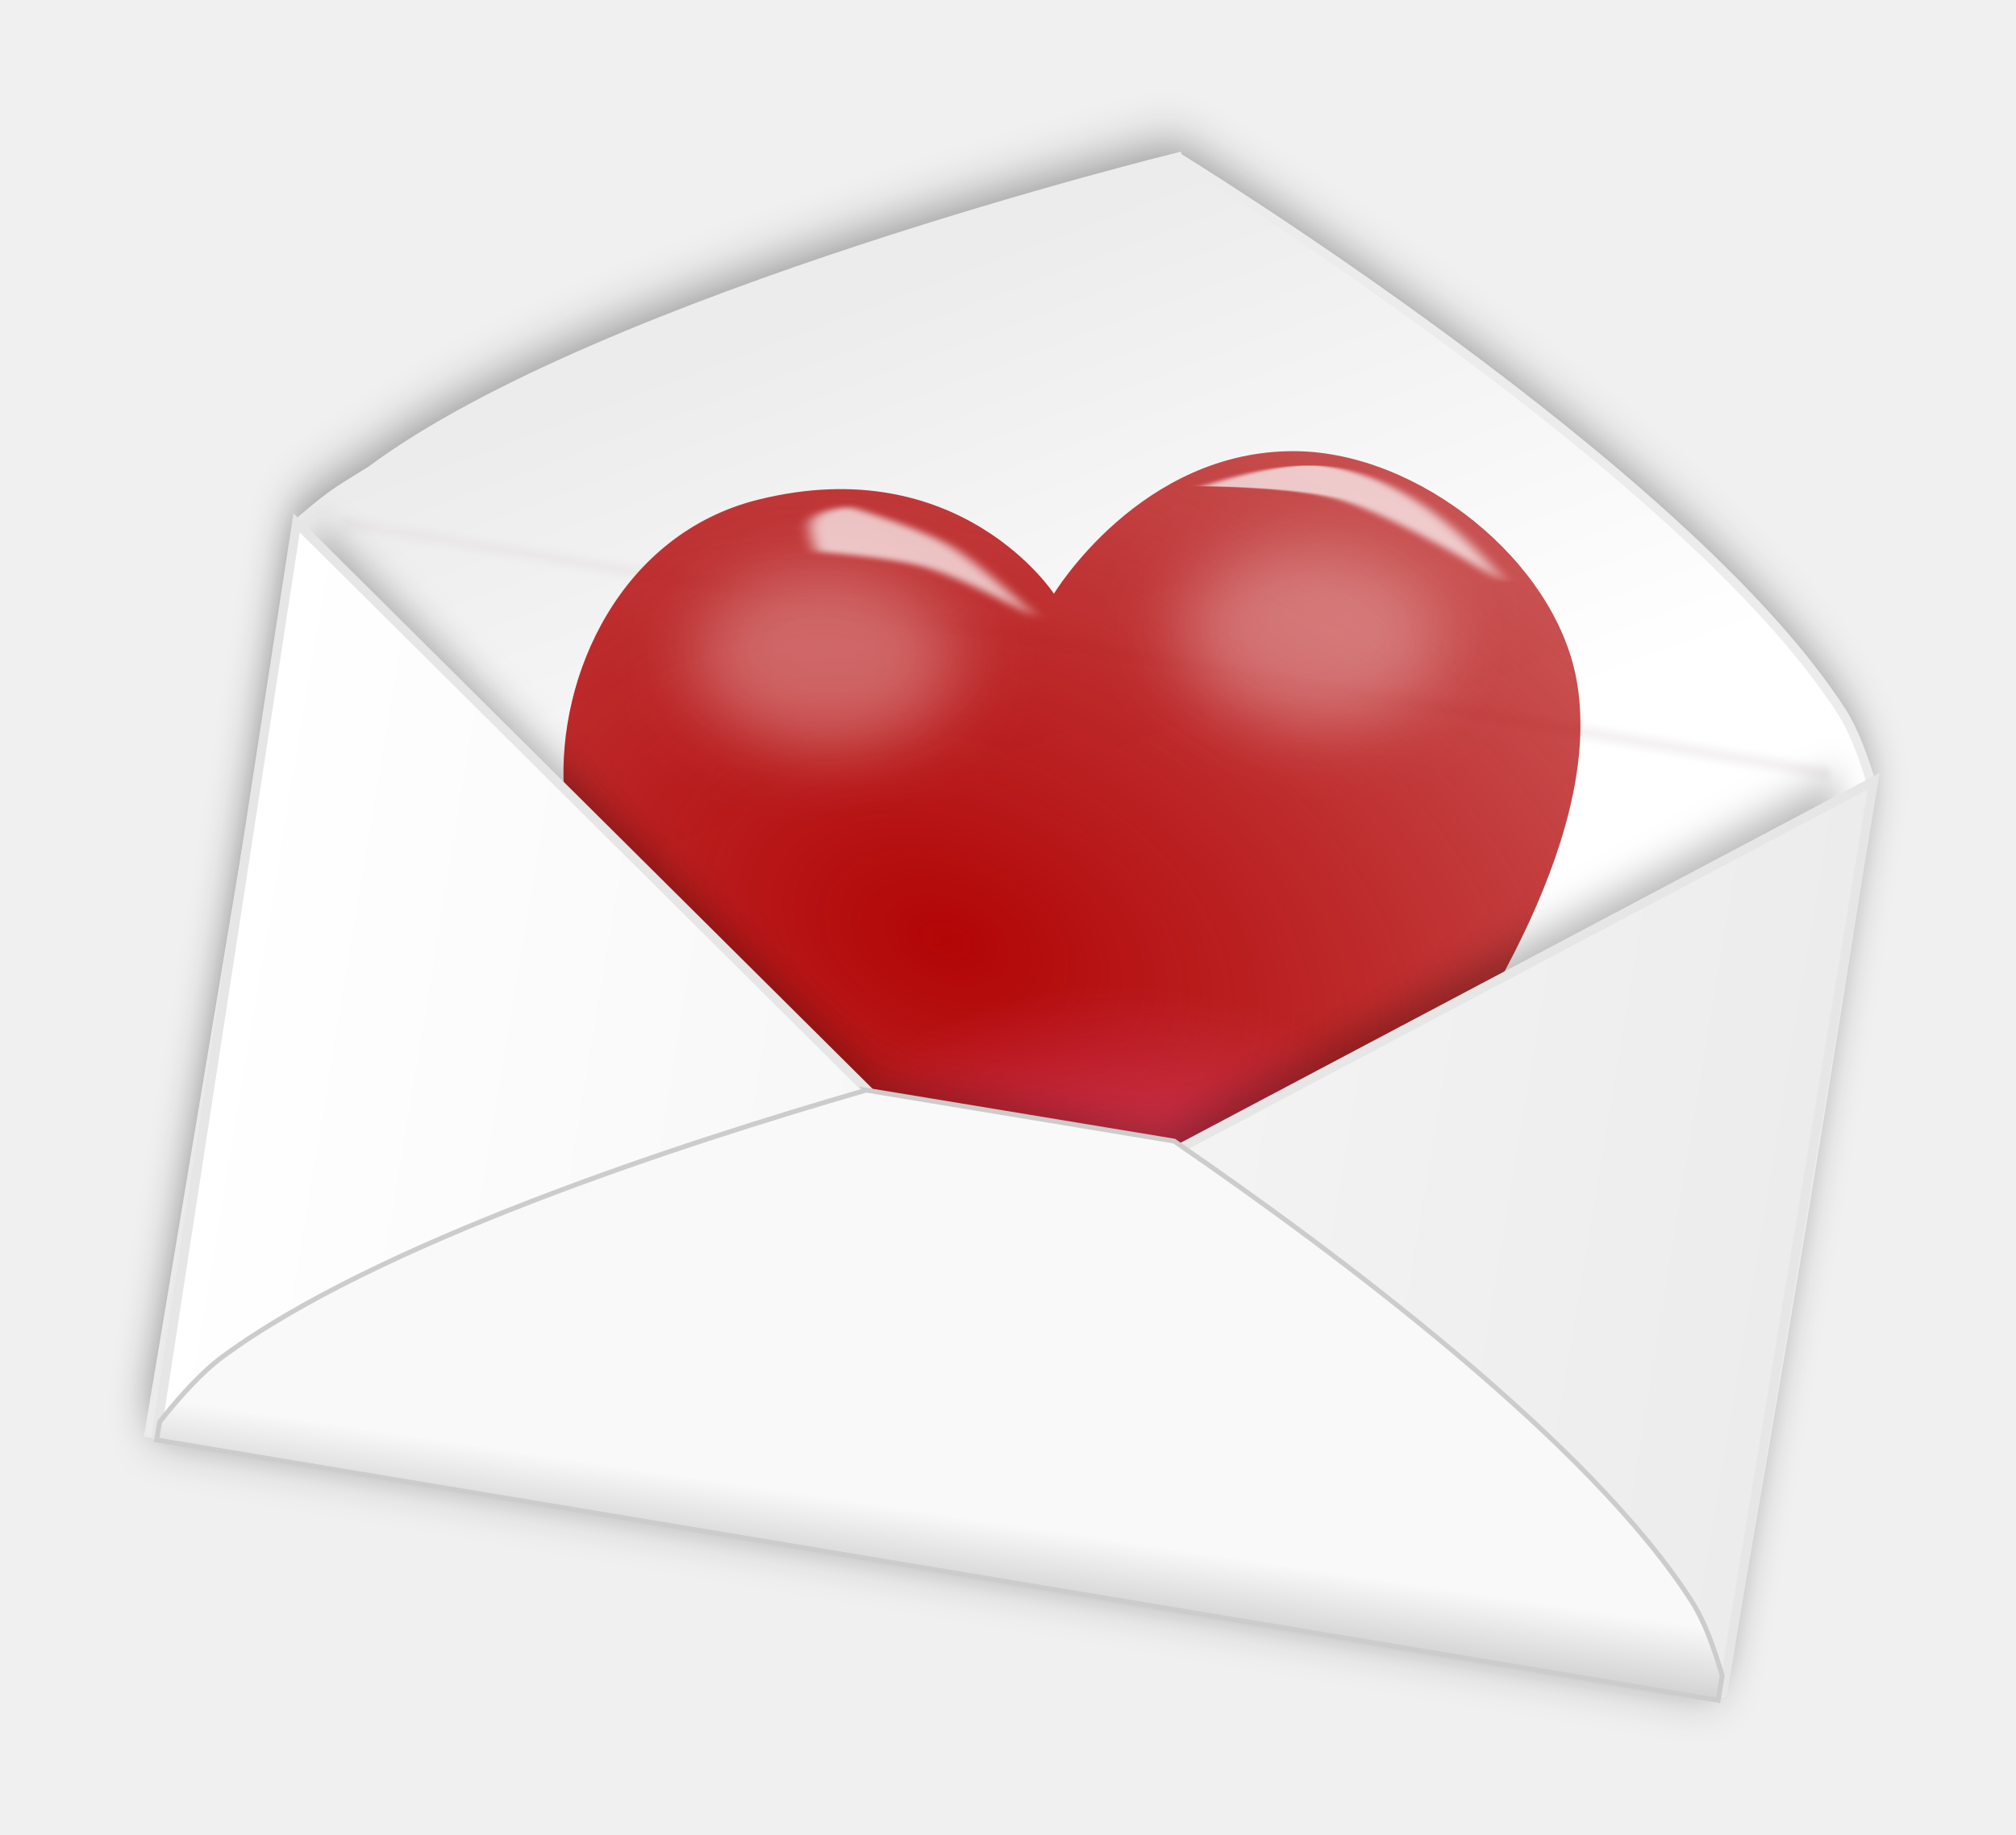
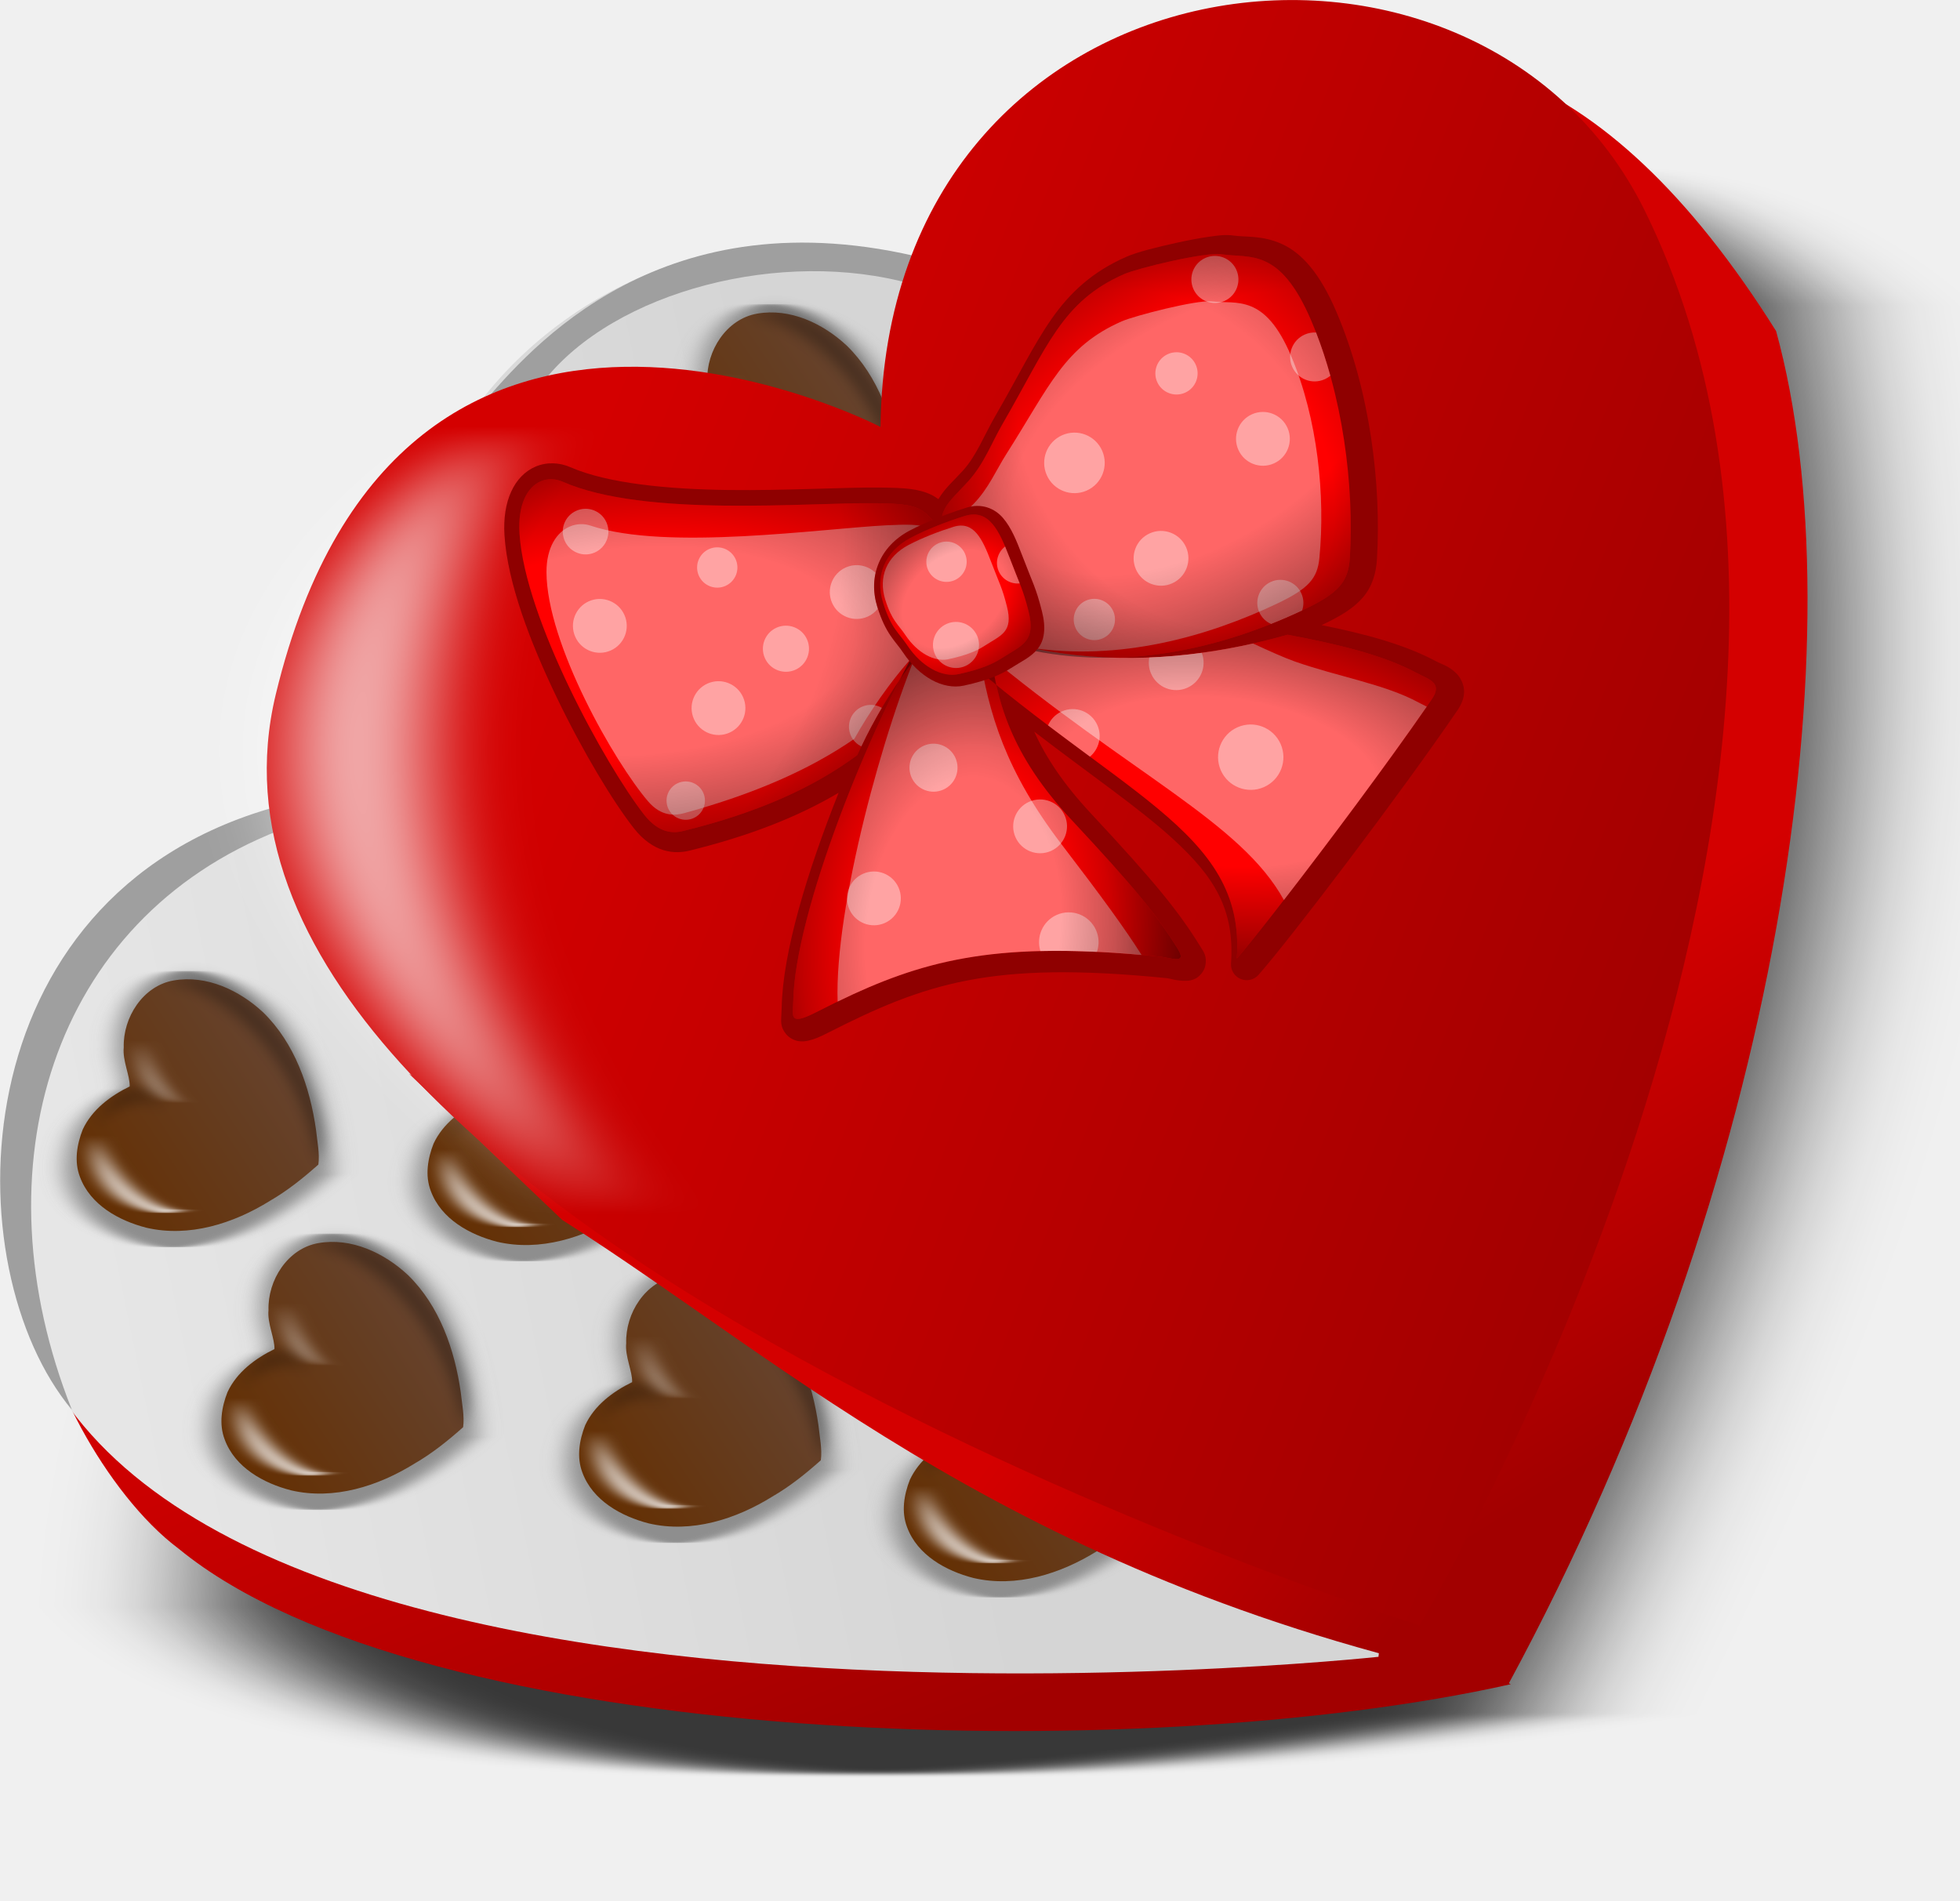
- <svg xmlns="http://www.w3.org/2000/svg" viewBox="0 0 220.986 201.164">
+ <svg xmlns="http://www.w3.org/2000/svg" xmlns:xlink="http://www.w3.org/1999/xlink" viewBox="0 0 395.347 383.365">
  <defs>
-     <filter id="h">
-       <feGaussianBlur stdDeviation="2.494" />
+     <filter id="t">
+       <feGaussianBlur stdDeviation=".992" />
    </filter>
-     <filter id="a">
-       <feGaussianBlur stdDeviation=".772" />
+     <filter id="d">
+       <feGaussianBlur stdDeviation="1.279" />
    </filter>
-     <filter id="i">
-       <feGaussianBlur stdDeviation="2.01" />
+     <filter id="a" x="-.498" y="-.192" width="1.997" height="1.385">
+       <feGaussianBlur stdDeviation=".256" />
    </filter>
-     <filter id="j" x="-.006" y="-.641" width="1.012" height="2.282">
-       <feGaussianBlur stdDeviation=".417" />
+     <filter id="s" x="-.146" y="-.115" width="1.292" height="1.231">
+       <feGaussianBlur stdDeviation=".58" />
    </filter>
-     <filter id="b" x="-.327" y="-.446" width="1.655" height="1.893">
-       <feGaussianBlur stdDeviation="6.24" />
-     </filter>
-     <linearGradient id="g" x1="1206" x2="1366.1" y1="-796.46" y2="-519.79" gradientTransform="matrix(.53244 .00063902 -.00063902 .53244 -1240.4 789.78)" gradientUnits="userSpaceOnUse">
-       <stop stop-color="#ececec" offset="0" />
-       <stop stop-color="#fff" offset=".407" />
-       <stop stop-color="#fff" offset=".86" />
-       <stop stop-color="#e6e6e6" offset="1" />
+     <linearGradient id="e">
+       <stop stop-color="#a20000" offset="0" />
+       <stop stop-color="#d40000" offset="1" />
    </linearGradient>
-     <linearGradient id="f" x1="-685.33" x2="-509.15" gradientUnits="userSpaceOnUse">
-       <stop stop-color="#fff" offset="0" />
-       <stop stop-color="#ececec" offset="1" />
+     <linearGradient id="q" x1="54.281" x2="162.22" y1="807.27" y2="882" gradientUnits="userSpaceOnUse">
+       <stop stop-color="#e6e6e6" offset="0" />
+       <stop stop-color="#d5d5d5" offset="1" />
    </linearGradient>
-     <linearGradient id="e" x1="1158.5" x2="1158.8" y1="-519.96" y2="-503.07" gradientTransform="matrix(.53244 .00063902 -.00063902 .53244 -1239.5 790.94)" gradientUnits="userSpaceOnUse">
-       <stop stop-color="#f9f9f9" offset="0" />
-       <stop stop-color="#ccc" offset="1" />
+     <linearGradient id="c" x1="178.61" x2="202.77" y1="1146.9" y2="1163.1" gradientUnits="userSpaceOnUse">
+       <stop stop-color="#642e00" offset="0" />
+       <stop stop-color="#664532" offset="1" />
    </linearGradient>
-     <radialGradient id="d" cx="827.56" cy="73.756" r="72.554" gradientTransform="matrix(2.7072 -.1617 .10664 1.7855 -1440.7 87.196)" gradientUnits="userSpaceOnUse">
-       <stop stop-color="#b20506" offset="0" />
-       <stop stop-color="#b20506" stop-opacity=".556" offset="1" />
-     </radialGradient>
-     <radialGradient id="c" cx="631.34" cy="137.41" r="72.554" gradientTransform="matrix(.85363 -.00532 .00496 .79447 221.36 32.232)" gradientUnits="userSpaceOnUse">
-       <stop stop-color="#e04a87" offset="0" />
-       <stop stop-color="#e04a87" stop-opacity="0" offset="1" />
-     </radialGradient>
+     <linearGradient id="b">
+       <stop stop-opacity="0" offset="0" />
+       <stop stop-opacity="0" offset=".385" />
+       <stop stop-opacity=".604" offset="1" />
+     </linearGradient>
+     <linearGradient id="r" x1="70.887" x2="112.4" y1="956.72" y2="865.39" gradientUnits="userSpaceOnUse" xlink:href="#e" />
+     <linearGradient id="p" x1="211.78" x2="228.39" y1="1014.6" y2="948.17" gradientUnits="userSpaceOnUse" xlink:href="#e" />
+     <linearGradient id="o" x1="128.76" x2="120.45" y1="1006.3" y2="939.87" gradientUnits="userSpaceOnUse" xlink:href="#e" />
+     <linearGradient id="n" x1="24.768" x2="19.146" y1="1031" y2="1023.4" gradientTransform="matrix(20.125 5.002 -5.002 20.125 4912.1 -19901)" gradientUnits="userSpaceOnUse" xlink:href="#e" />
+     <radialGradient id="m" cx="22.471" cy="432.97" r="146.25" gradientTransform="matrix(1.8658 .6664 -.31458 .88075 150.02 -281.68)" gradientUnits="userSpaceOnUse" xlink:href="#b" />
+     <radialGradient id="l" cx="39.618" cy="423.83" r="146.25" gradientTransform="matrix(1.793 -1.6577 .98992 1.0707 -421.07 -273.49)" gradientUnits="userSpaceOnUse" xlink:href="#b" />
+     <radialGradient id="k" cx="408.13" cy="437.53" r="156.27" gradientTransform="matrix(1.7303 -.21354 .1157 .93752 -393.22 -194.25)" gradientUnits="userSpaceOnUse" xlink:href="#b" />
+     <radialGradient id="j" cx="410.33" cy="452.36" r="156.27" gradientTransform="matrix(.41242 1.5392 -1.1234 .30102 686.8 -631.1)" gradientUnits="userSpaceOnUse" xlink:href="#b" />
+     <radialGradient id="i" cx="364.84" cy="655.49" r="159.2" gradientTransform="matrix(1.175 .6784 -.34902 .60452 100.64 -347.67)" gradientUnits="userSpaceOnUse" xlink:href="#b" />
+     <radialGradient id="h" cx="163.27" cy="647.08" r="136.94" gradientTransform="matrix(.81178 .46868 -.74753 1.2948 501.7 -600.93)" gradientUnits="userSpaceOnUse" xlink:href="#b" />
+     <radialGradient id="g" cx="162.9" cy="651" r="136.94" gradientTransform="matrix(1.3009 .75108 -1.0184 1.7638 594.67 -946.37)" gradientUnits="userSpaceOnUse" xlink:href="#b" />
+     <radialGradient id="f" cx="227.08" cy="468.42" r="48.898" gradientTransform="matrix(.29727 1.1094 -1.4956 .40074 848.4 -283.37)" gradientUnits="userSpaceOnUse" xlink:href="#b" />
  </defs>
-   <g transform="matrix(.98658 .16326 -.16326 .98658 776.52 -244.02)">
-     <path d="m-596.64 362.27s-59.676 25.556-81.625 48.312c-2.814 2.512-3.526 2.867-6.656 6.625v0.75l-0.5-0.344 0.438 39.469-0.062 61.594h0.781v0.125h0.156v0.5l173.53 0.219v-0.906h0.219c5.1e-4 -0.042-5.1e-4 -0.083 0-0.125h0.125v-14.281c0.222-25.193 0.226-50.4 0-75.594v-11.281l-0.25 0.188c-1.351-2.794-2.836-5.382-4.406-7.125-21.163-23.488-81.75-48.125-81.75-48.125z" filter="url(#h)" opacity=".4" />
-     <path d="m-596.08 363.44s-59.676 25.556-81.625 48.312c-2.814 2.512-3.526 2.867-6.656 6.625l-0.125 101.47 174.69-0.07c0.413-33.594 0.417-67.208 0.031-100.8-1.387-2.906-2.937-5.602-4.562-7.406-21.163-23.488-81.75-48.125-81.75-48.125z" fill="url(#g)" stroke="#ececec" />
-     <path d="m-679.92 417.41v1l165.34 0.562v-1l-165.34-0.562z" fill="#e3dbdb" filter="url(#j)" opacity=".5" />
-     <g transform="matrix(-.73482 -.11328 -.11328 .73482 -4.0586 481.26)">
-       <path d="m758.21 146.92s-47.69-89.221-26.966-127.34c8.494-15.623 32.481-24.583 49.812-19.101 21.792 6.893 27.34 31.086 27.34 31.086s19.798-15.827 45.692 0.375c17.645 11.04 20.279 33.818 13.858 49.812-15.85 39.48-109.74 65.168-109.74 65.168z" fill="url(#d)" />
-       <path d="m768.2 0.887c-18.189 0.736-37.186 12.832-39.312 32.094-3.501 26.425 5.767 52.666 14.807 77.054 4.623 11.733 9.802 23.292 15.537 34.508 32.19-10.062 64.93-22.006 91.375-43.625 12.263-9.726 20.728-25.364 18.188-41.438-1.264-14.876-12.69-27.139-26.938-31.062-11.699-3.811-25.307-1.429-34.75 6.625-3.363-18.374-18.907-35.729-38.906-34.156z" fill="url(#c)" />
-       <path transform="matrix(.80338 .22325 -.22325 .80338 256.9 -127.89)" d="m665.78 12.447c0 8.922-10.434 16.155-23.305 16.155s-23.305-7.233-23.305-16.155 10.434-16.155 23.305-16.155 23.305 7.233 23.305 16.155z" fill="#fff" filter="url(#b)" opacity=".3" />
-       <path transform="matrix(.80338 .22325 -.22325 .80338 324.11 -102.18)" d="m665.78 12.447c0 8.922-10.434 16.155-23.305 16.155s-23.305-7.233-23.305-16.155 10.434-16.155 23.305-16.155 23.305 7.233 23.305 16.155z" fill="#fff" filter="url(#b)" opacity=".3" />
+   <path transform="matrix(7.3668 -7.7193 7.7193 7.3668 -155.06 203.32)" d="m4.643 21.246c-0.42 3.121 3.362 10.143 15.58 19.279 14.395-4.485 18.859-9.075 22.898-14.557-0.551-14.951-28.013-13.77-38.479-4.721z" fill-opacity=".769" filter="url(#t)" />
+   <g transform="matrix(.88726 -.92972 .92972 .88726 -783.07 -424.95)">
+     <path d="m37.676 815.58c-6.912 5.701-14.479 27.31-12.717 41.685 3.707 49.463 79.139 132.67 128.96 165.89l-8.303-24.908z" fill="url(#r)" />
+     <path d="m137.31 807.27s-52.228-62.509-99.561 2.067c-48.542 66.227 104.94 195.82 104.94 195.82s119.33-88.331 113.42-183.59c-3.541-57.049-89.875-81.313-118.8-14.298z" fill="url(#q)" />
+     <path transform="translate(0 1004.4)" d="m197-232.25c18.076-1.803 41.182 12.724 51 31.25l4.5-1c-21.183-37.439-53.317-35.287-64.75-34.75z" fill="#9f9f9f" />
+     <path transform="translate(0 1004.4)" d="m29.168-174.39c17.012-37.049 53.422-55.419 88.212-39.244 1.787-0.801 2.819-1.418 2.049-3.094-44.533-26.271-87.046 13.617-90.26 42.339z" fill="#9f9f9f" />
+   </g>
+   <g transform="matrix(.88726 -.92972 .92972 .88726 -664.38 -420.34)">
+     <path d="m-15.055 775.94c-2.558 1.041-5.032 2.722-6.246 5.294-2.26 4.613-0.832 10.05 1.554 14.319 3.842 6.531 10.908 10.384 18.063 12.223 3.345 0.983 6.823 1.445 10.292 1.724 1.534-1.101 2.779-2.929 4.063-4.437 4.611-5.854 8.248-12.926 8.349-20.521-0.052-5.596-2.029-11.598-6.695-15.02-4.322-3.177-10.661-1.897-14.28 1.775-1.781 1.371-2.778 4.155-4.147 5.372-3.474-1.279-7.368-1.942-10.952-0.729z" fill="#8e8e8e" filter="url(#d)" />
+     <g transform="matrix(1.3956 -.53795 .53795 1.3956 -887.02 -726.69)">
+       <path d="m183.7 1147.9c-1.681 0.031-3.454 0.444-4.707 1.639-2.294 2.125-2.673 5.527-2.252 8.473 0.753 4.551 3.922 8.287 7.584 10.898 1.685 1.29 3.559 2.314 5.469 3.233 1.112-0.29 2.22-1.055 3.279-1.63 3.901-2.316 7.515-5.536 9.235-9.828 1.195-3.19 1.387-7.032-0.515-9.997-1.759-2.751-5.64-3.412-8.5-2.118-1.312 0.389-2.488 1.752-3.532 2.143-1.693-1.487-3.76-2.716-6.062-2.812z" fill="url(#c)" />
+       <path transform="matrix(2.5608 .96519 -.96519 2.5608 1138.4 -1465.1)" d="m10.477,1016.995c-.519.78-.866,3.344.227,4.415-.845-.263-2.503-2.966-.227-4.415z" fill="#fff" fill-opacity=".763" filter="url(#a)" />
+       <path transform="matrix(-2.5608 .96519 .96519 2.5608 -757.67 -1465.3)" d="m9.17 1017.8c-0.219 0.941 1.554 4.98 6.589 6.09-1.074 1.258-8.352-2.785-6.589-6.09z" fill-opacity=".763" filter="url(#a)" opacity=".39" />
+       <path transform="matrix(2.5608 .96519 -.96519 2.5608 1148.2 -1464.6)" d="m10.87,1016.846c-.534.928-.731,1.903-.728,2.704-.584-1.105-.106-1.994.728-2.704z" fill="#fff" fill-opacity=".763" filter="url(#a)" opacity=".78" />
+       <path transform="matrix(-2.5608 .96519 .96519 2.5608 -768.67 -1465.6)" d="m10.87,1016.846c-.795.784-1.157,1.669-.728,2.704-.98-1.242-.335-2.074.728-2.704z" fill-opacity=".763" filter="url(#a)" opacity=".52" />
    </g>
-     <path transform="matrix(.62298 -.40582 .40582 .62298 -1025.3 665.84)" d="m659.42 28.289s-4.226-10.452-7.49-14.981c-3.097-4.297-11.236-11.236-11.236-11.236s-4.377-1.556-5.992-0.375c-1.246 0.912-1.124 4.494-1.124 4.494s9.698 5.11 13.858 8.614c4.598 3.875 11.985 13.483 11.985 13.483z" fill="#fff" filter="url(#a)" opacity=".7" />
-     <path transform="matrix(.46548 -.57976 .57976 .46548 -894.93 820.59)" d="m701.54-32.839s10.323 4.269 15.095 9.534c10.489 11.572 8.475 30.705 8.475 30.705s-5.151-17.725-9.98-25.454c-3.547-5.677-13.589-14.785-13.589-14.785z" fill="#fff" filter="url(#a)" opacity=".7" />
-     <path d="m-682.52 418.76 70.724 50.552 31.868 0.281 66.81-51.114v98.296l-168.28 0.281z" filter="url(#i)" opacity=".3" />
-     <path d="m-684.83 418.77 73.137 52.035 32.955 0.289 69.09-52.613v101.18l-174.03 0.289z" fill="url(#f)" stroke="#e6e6e6" />
-     <path d="m-613.08 469.94c-19.366 9.249-50.33 25.399-64.875 40.406-1.899 1.96-3.834 4.944-5.594 8.125v2l173.53 0.219v-2.719c-1.38-2.909-2.942-5.63-4.562-7.438-13.881-15.481-44.729-31.447-64.281-40.594h-34.219z" fill="url(#e)" stroke="#ccc" stroke-width=".532" />
+   </g>
+   <g transform="matrix(.88726 -.92972 .92972 .88726 -693.58 -473.32)">
+     <path d="m-15.055 775.94c-2.558 1.041-5.032 2.722-6.246 5.294-2.26 4.613-0.832 10.05 1.554 14.319 3.842 6.531 10.908 10.384 18.063 12.223 3.345 0.983 6.823 1.445 10.292 1.724 1.534-1.101 2.779-2.929 4.063-4.437 4.611-5.854 8.248-12.926 8.349-20.521-0.052-5.596-2.029-11.598-6.695-15.02-4.322-3.177-10.661-1.897-14.28 1.775-1.781 1.371-2.778 4.155-4.147 5.372-3.474-1.279-7.368-1.942-10.952-0.729z" fill="#8e8e8e" filter="url(#d)" />
+     <g transform="matrix(1.3956 -.53795 .53795 1.3956 -887.02 -726.69)">
+       <path d="m183.7 1147.9c-1.681 0.031-3.454 0.444-4.707 1.639-2.294 2.125-2.673 5.527-2.252 8.473 0.753 4.551 3.922 8.287 7.584 10.898 1.685 1.29 3.559 2.314 5.469 3.233 1.112-0.29 2.22-1.055 3.279-1.63 3.901-2.316 7.515-5.536 9.235-9.828 1.195-3.19 1.387-7.032-0.515-9.997-1.759-2.751-5.64-3.412-8.5-2.118-1.312 0.389-2.488 1.752-3.532 2.143-1.693-1.487-3.76-2.716-6.062-2.812z" fill="url(#c)" />
+       <path transform="matrix(2.5608 .96519 -.96519 2.5608 1138.4 -1465.1)" d="m10.477,1016.995c-.519.78-.866,3.344.227,4.415-.845-.263-2.503-2.966-.227-4.415z" fill="#fff" fill-opacity=".763" filter="url(#a)" />
+       <path transform="matrix(-2.5608 .96519 .96519 2.5608 -757.67 -1465.3)" d="m9.17 1017.8c-0.219 0.941 1.554 4.98 6.589 6.09-1.074 1.258-8.352-2.785-6.589-6.09z" fill-opacity=".763" filter="url(#a)" opacity=".39" />
+       <path transform="matrix(2.5608 .96519 -.96519 2.5608 1148.2 -1464.6)" d="m10.87,1016.846c-.534.928-.731,1.903-.728,2.704-.584-1.105-.106-1.994.728-2.704z" fill="#fff" fill-opacity=".763" filter="url(#a)" opacity=".78" />
+       <path transform="matrix(-2.5608 .96519 .96519 2.5608 -768.67 -1465.6)" d="m10.87,1016.846c-.795.784-1.157,1.669-.728,2.704-.98-1.242-.335-2.074.728-2.704z" fill-opacity=".763" filter="url(#a)" opacity=".52" />
+     </g>
+   </g>
+   <g transform="matrix(.88726 -.92972 .92972 .88726 -622.81 -470.48)">
+     <path d="m-15.055 775.94c-2.558 1.041-5.032 2.722-6.246 5.294-2.26 4.613-0.832 10.05 1.554 14.319 3.842 6.531 10.908 10.384 18.063 12.223 3.345 0.983 6.823 1.445 10.292 1.724 1.534-1.101 2.779-2.929 4.063-4.437 4.611-5.854 8.248-12.926 8.349-20.521-0.052-5.596-2.029-11.598-6.695-15.02-4.322-3.177-10.661-1.897-14.28 1.775-1.781 1.371-2.778 4.155-4.147 5.372-3.474-1.279-7.368-1.942-10.952-0.729z" fill="#8e8e8e" filter="url(#d)" />
+     <g transform="matrix(1.3956 -.53795 .53795 1.3956 -887.02 -726.69)">
+       <path d="m183.7 1147.9c-1.681 0.031-3.454 0.444-4.707 1.639-2.294 2.125-2.673 5.527-2.252 8.473 0.753 4.551 3.922 8.287 7.584 10.898 1.685 1.29 3.559 2.314 5.469 3.233 1.112-0.29 2.22-1.055 3.279-1.63 3.901-2.316 7.515-5.536 9.235-9.828 1.195-3.19 1.387-7.032-0.515-9.997-1.759-2.751-5.64-3.412-8.5-2.118-1.312 0.389-2.488 1.752-3.532 2.143-1.693-1.487-3.76-2.716-6.062-2.812z" fill="url(#c)" />
+       <path transform="matrix(2.5608 .96519 -.96519 2.5608 1138.4 -1465.1)" d="m10.477,1016.995c-.519.78-.866,3.344.227,4.415-.845-.263-2.503-2.966-.227-4.415z" fill="#fff" fill-opacity=".763" filter="url(#a)" />
+       <path transform="matrix(-2.5608 .96519 .96519 2.5608 -757.67 -1465.3)" d="m9.17 1017.8c-0.219 0.941 1.554 4.98 6.589 6.09-1.074 1.258-8.352-2.785-6.589-6.09z" fill-opacity=".763" filter="url(#a)" opacity=".39" />
+       <path transform="matrix(2.5608 .96519 -.96519 2.5608 1148.2 -1464.6)" d="m10.87,1016.846c-.534.928-.731,1.903-.728,2.704-.584-1.105-.106-1.994.728-2.704z" fill="#fff" fill-opacity=".763" filter="url(#a)" opacity=".78" />
+       <path transform="matrix(-2.5608 .96519 .96519 2.5608 -768.67 -1465.6)" d="m10.87,1016.846c-.795.784-1.157,1.669-.728,2.704-.98-1.242-.335-2.074.728-2.704z" fill-opacity=".763" filter="url(#a)" opacity=".52" />
+     </g>
+   </g>
+   <g transform="matrix(.88726 -.92972 .92972 .88726 -592.23 -413.67)">
+     <path d="m-15.055 775.94c-2.558 1.041-5.032 2.722-6.246 5.294-2.26 4.613-0.832 10.05 1.554 14.319 3.842 6.531 10.908 10.384 18.063 12.223 3.345 0.983 6.823 1.445 10.292 1.724 1.534-1.101 2.779-2.929 4.063-4.437 4.611-5.854 8.248-12.926 8.349-20.521-0.052-5.596-2.029-11.598-6.695-15.02-4.322-3.177-10.661-1.897-14.28 1.775-1.781 1.371-2.778 4.155-4.147 5.372-3.474-1.279-7.368-1.942-10.952-0.729z" fill="#8e8e8e" filter="url(#d)" />
+     <g transform="matrix(1.3956 -.53795 .53795 1.3956 -887.02 -726.69)">
+       <path d="m183.7 1147.9c-1.681 0.031-3.454 0.444-4.707 1.639-2.294 2.125-2.673 5.527-2.252 8.473 0.753 4.551 3.922 8.287 7.584 10.898 1.685 1.29 3.559 2.314 5.469 3.233 1.112-0.29 2.22-1.055 3.279-1.63 3.901-2.316 7.515-5.536 9.235-9.828 1.195-3.19 1.387-7.032-0.515-9.997-1.759-2.751-5.64-3.412-8.5-2.118-1.312 0.389-2.488 1.752-3.532 2.143-1.693-1.487-3.76-2.716-6.062-2.812z" fill="url(#c)" />
+       <path transform="matrix(2.5608 .96519 -.96519 2.5608 1138.4 -1465.1)" d="m10.477,1016.995c-.519.78-.866,3.344.227,4.415-.845-.263-2.503-2.966-.227-4.415z" fill="#fff" fill-opacity=".763" filter="url(#a)" />
+       <path transform="matrix(-2.5608 .96519 .96519 2.5608 -757.67 -1465.3)" d="m9.17 1017.8c-0.219 0.941 1.554 4.98 6.589 6.09-1.074 1.258-8.352-2.785-6.589-6.09z" fill-opacity=".763" filter="url(#a)" opacity=".39" />
+       <path transform="matrix(2.5608 .96519 -.96519 2.5608 1148.2 -1464.6)" d="m10.87,1016.846c-.534.928-.731,1.903-.728,2.704-.584-1.105-.106-1.994.728-2.704z" fill="#fff" fill-opacity=".763" filter="url(#a)" opacity=".78" />
+       <path transform="matrix(-2.5608 .96519 .96519 2.5608 -768.67 -1465.6)" d="m10.87,1016.846c-.795.784-1.157,1.669-.728,2.704-.98-1.242-.335-2.074.728-2.704z" fill-opacity=".763" filter="url(#a)" opacity=".52" />
+     </g>
+   </g>
+   <g transform="matrix(.88726 -.92972 .92972 .88726 -526.74 -402.66)">
+     <path d="m-15.055 775.94c-2.558 1.041-5.032 2.722-6.246 5.294-2.26 4.613-0.832 10.05 1.554 14.319 3.842 6.531 10.908 10.384 18.063 12.223 3.345 0.983 6.823 1.445 10.292 1.724 1.534-1.101 2.779-2.929 4.063-4.437 4.611-5.854 8.248-12.926 8.349-20.521-0.052-5.596-2.029-11.598-6.695-15.02-4.322-3.177-10.661-1.897-14.28 1.775-1.781 1.371-2.778 4.155-4.147 5.372-3.474-1.279-7.368-1.942-10.952-0.729z" fill="#8e8e8e" filter="url(#d)" />
+     <g transform="matrix(1.3956 -.53795 .53795 1.3956 -887.02 -726.69)">
+       <path d="m183.7 1147.9c-1.681 0.031-3.454 0.444-4.707 1.639-2.294 2.125-2.673 5.527-2.252 8.473 0.753 4.551 3.922 8.287 7.584 10.898 1.685 1.29 3.559 2.314 5.469 3.233 1.112-0.29 2.22-1.055 3.279-1.63 3.901-2.316 7.515-5.536 9.235-9.828 1.195-3.19 1.387-7.032-0.515-9.997-1.759-2.751-5.64-3.412-8.5-2.118-1.312 0.389-2.488 1.752-3.532 2.143-1.693-1.487-3.76-2.716-6.062-2.812z" fill="url(#c)" />
+       <path transform="matrix(2.5608 .96519 -.96519 2.5608 1138.4 -1465.1)" d="m10.477,1016.995c-.519.78-.866,3.344.227,4.415-.845-.263-2.503-2.966-.227-4.415z" fill="#fff" fill-opacity=".763" filter="url(#a)" />
+       <path transform="matrix(-2.5608 .96519 .96519 2.5608 -757.67 -1465.3)" d="m9.17 1017.8c-0.219 0.941 1.554 4.98 6.589 6.09-1.074 1.258-8.352-2.785-6.589-6.09z" fill-opacity=".763" filter="url(#a)" opacity=".39" />
+       <path transform="matrix(2.5608 .96519 -.96519 2.5608 1148.2 -1464.6)" d="m10.87,1016.846c-.534.928-.731,1.903-.728,2.704-.584-1.105-.106-1.994.728-2.704z" fill="#fff" fill-opacity=".763" filter="url(#a)" opacity=".78" />
+       <path transform="matrix(-2.5608 .96519 .96519 2.5608 -768.67 -1465.6)" d="m10.87,1016.846c-.795.784-1.157,1.669-.728,2.704-.98-1.242-.335-2.074.728-2.704z" fill-opacity=".763" filter="url(#a)" opacity=".52" />
+     </g>
+   </g>
+   <g transform="matrix(.88726 -.92972 .92972 .88726 -575.88 -607.84)">
+     <path d="m-15.055 775.94c-2.558 1.041-5.032 2.722-6.246 5.294-2.26 4.613-0.832 10.05 1.554 14.319 3.842 6.531 10.908 10.384 18.063 12.223 3.345 0.983 6.823 1.445 10.292 1.724 1.534-1.101 2.779-2.929 4.063-4.437 4.611-5.854 8.248-12.926 8.349-20.521-0.052-5.596-2.029-11.598-6.695-15.02-4.322-3.177-10.661-1.897-14.28 1.775-1.781 1.371-2.778 4.155-4.147 5.372-3.474-1.279-7.368-1.942-10.952-0.729z" fill="#8e8e8e" filter="url(#d)" />
+     <g transform="matrix(1.3956 -.53795 .53795 1.3956 -887.02 -726.69)">
+       <path d="m183.7 1147.9c-1.681 0.031-3.454 0.444-4.707 1.639-2.294 2.125-2.673 5.527-2.252 8.473 0.753 4.551 3.922 8.287 7.584 10.898 1.685 1.29 3.559 2.314 5.469 3.233 1.112-0.29 2.22-1.055 3.279-1.63 3.901-2.316 7.515-5.536 9.235-9.828 1.195-3.19 1.387-7.032-0.515-9.997-1.759-2.751-5.64-3.412-8.5-2.118-1.312 0.389-2.488 1.752-3.532 2.143-1.693-1.487-3.76-2.716-6.062-2.812z" fill="url(#c)" />
+       <path transform="matrix(2.5608 .96519 -.96519 2.5608 1138.4 -1465.1)" d="m10.477,1016.995c-.519.78-.866,3.344.227,4.415-.845-.263-2.503-2.966-.227-4.415z" fill="#fff" fill-opacity=".763" filter="url(#a)" />
+       <path transform="matrix(-2.5608 .96519 .96519 2.5608 -757.67 -1465.3)" d="m9.17 1017.8c-0.219 0.941 1.554 4.98 6.589 6.09-1.074 1.258-8.352-2.785-6.589-6.09z" fill-opacity=".763" filter="url(#a)" opacity=".39" />
+       <path transform="matrix(2.5608 .96519 -.96519 2.5608 1148.2 -1464.6)" d="m10.87,1016.846c-.534.928-.731,1.903-.728,2.704-.584-1.105-.106-1.994.728-2.704z" fill="#fff" fill-opacity=".763" filter="url(#a)" opacity=".78" />
+       <path transform="matrix(-2.5608 .96519 .96519 2.5608 -768.67 -1465.6)" d="m10.87,1016.846c-.795.784-1.157,1.669-.728,2.704-.98-1.242-.335-2.074.728-2.704z" fill-opacity=".763" filter="url(#a)" opacity=".52" />
+     </g>
+   </g>
+   <g transform="matrix(.88726 -.92972 .92972 .88726 -783.07 -424.95)">
+     <path d="m151.05 1003 2.613 19.872c87.677-23.887 157.75-74.725 182.66-116.24 6.264-24.742 5.929-43.829 0-58.12l-185.28 154.49z" fill="url(#p)" />
+     <path d="m103.85 831.93v33.211c8.303 41.514 8.303 91.331 49.817 157.75v-24.908l-49.817-166.06z" fill="url(#o)" />
+     <path d="m228.39 815.33s-23.677-81.505-95.868-39.693c-74.035 42.88 18.18 230.77 18.18 230.77s150.84-34.347 185.06-127.72c20.497-55.919-51.731-115.2-107.37-63.36z" fill="url(#n)" />
+     <path transform="matrix(8.3028 0 0 8.3028 -16.543 -7648.2)" d="m24.5 1014.1c-3.513 1.736-7.929 3.466-9.312 11.812-0.156-1.53-2.04-14.042 9.312-11.812z" fill="#fff" fill-opacity=".71" filter="url(#s)" />
+   </g>
+   <g transform="matrix(.36092 -.16001 .16001 .36092 89.795 98.898)">
+     <path d="m47.087 7.675c-11.863-0.155-22.688 9.345-28.693 25.605-8.451 22.883-10.153 55.278-9.199 86.46s4.744 60.623 8.953 77.284c1.854 7.338 5.222 12.799 9.333 16.339s8.677 4.979 11.997 5.573c30.399 5.413 57.059 6.73 81.626 3.85-30.8 30.16-59.225 63.035-71.062 88.542-0.604 1.302-1.418 2.707-2.261 4.521s-2.448 4.363-1.164 8.886c0.642 2.261 2.382 4.451 4.118 5.618s3.374 1.632 4.924 1.947c3.101 0.631 6.24 0.633 10.587 0.403 55.56-2.929 91.162-0.154 170.06 44.808 1.246 0.71 3.609 3.158 8.169 5.058 1.14 0.475 2.57 1.024 4.834 0.918s5.456-1.587 7.05-3.715c3.189-4.256 2.288-7.192 1.858-10.34-2.827-20.663-7.669-38.881-23.545-84.759-6.764-19.547-9.436-35.599-9.535-49.956 17.342 31.856 33.045 57.194 42.458 78.582 11.651 26.474 14.356 46.045 1.477 70.413-1.621 3.052-1.11 6.8 1.269 9.306s6.095 3.211 9.228 1.75c23.362-10.786 104.31-55.505 147.41-82.208 2.969-1.84 5.532-3.984 7.117-7.274s1.377-7.402 0.358-10.094c-2.038-5.384-5.162-7.675-6.849-9.848-11.467-14.767-27.968-27.964-46.196-40.869 0.22-6e-3 0.452 6e-3 0.671 0 10.188-0.293 17.831-1.258 24.396-4.387s11.184-8.605 14.436-14.906c17.683-34.231 31.645-80.163 32.297-123.73 0.326-21.804-4.031-34.858-11.325-43.129s-15.856-10.831-20.815-13.989c-3.594-2.288-7.258-3.299-11.997-4.633s-10.223-2.617-15.712-3.738c-10.978-2.242-20.866-3.934-26.903-3.962-19.025-0.086-33.867 5.114-47.874 13.608s-27.481 19.98-46.129 33.528c-9.644 7.006-17.024 14.65-26.433 18.845-6.168 2.75-11.831 4.361-17.301 8.169-0.063 0.044-0.116 0.112-0.179 0.157-0.711-1.194-1.44-2.365-2.395-3.491-4.777-5.634-11.278-8.885-21.889-13.765-16.736-7.697-44.537-17.966-72.136-30.618s-54.82-27.925-68.846-43.264c-4.143-4.531-9.974-7.417-16.182-7.498z" fill="#8f0000" fill-rule="evenodd" />
+     <path d="m209.71 142.6c-12.248 0.185-17.285 9.133-8.287 29.412 48.384 109.04 102.4 151.94 71.375 210.63 21.746-10.04 102.57-54.6 144.7-80.701 8.739-5.415 2.795-9.763-1.48-15.269-12.112-15.597-31.241-30.135-52.482-44.748-39.147-5.594-83.616-18.785-122.24-46.781-31.092-22.534-22.243-33.098-18.783-50.405-4.79-1.454-9.118-2.199-12.795-2.143z" fill="#f00" fill-rule="evenodd" />
+     <path d="m223.57 127.47c0.027-16.329 8.798-17.208 22.671-23.393 11.011-4.909 18.816-13.095 27.53-19.425 37.309-27.104 53.29-45.191 88.097-45.033 7.674 0.035 42.51 6.367 49.708 10.951 12.277 7.817 28.666 8.651 28.053 49.585-0.619 41.372-14.105 85.895-31.006 118.61-5.534 10.723-12.285 14.212-31.498 14.765-42.181 1.215-92.661-6.324-135.84-36.912-36.708-26.006-17.765-40.619-17.718-69.149z" fill="#f00" fill-rule="evenodd" />
+     <path d="m46.493 15.608c-7.323-0.095-15.523 5.875-20.772 20.087-15.159 41.047-7.749 126.3 0 156.98 3.04 12.037 9.885 14.883 14.761 15.756 37.597 6.695 68.751 6.977 97.141 0.619 12.774-11.597 29.925-23.757 42.383-30.517 10.169-5.517 14.593-6.279 16.043-4.287 1.03-2.13 1.801-4.201 2.409-6.165 7.058-22.804 11.454 1.321 15.269-16.485 1.876-8.753 11.85-18.593 9.723-28.285-3.558-16.21-4.429-18.629-24.992-28.086-31.808-14.629-110.88-41.052-141.73-74.8-2.796-3.057-6.395-4.767-10.231-4.817z" fill="#f00" fill-rule="evenodd" />
+     <path d="m56.726 310.8c-3.098 6.675-7.552 10.686 8.367 9.843 55.364-2.918 93.552 0.425 172.26 45.279 4.744 2.703 11.138 9.462 9.843 0-2.714-19.836-7.259-37.035-22.886-82.191-14.898-43.052-10.705-71.487-1.723-99.417 9.247-28.755 13.714-47.425-29.038-17.226-44.418 31.375-117.74 102.6-136.82 143.71z" fill="#f00" fill-rule="evenodd" />
+     <path d="m57.012 36.733c-6.435 0-11.645 5.21-11.645 11.645s5.21 11.668 11.645 11.668 11.668-5.232 11.668-11.668-5.232-11.645-11.668-11.645zm346.16 12.154c-6.637 0-12.021 5.384-12.021 12.021s5.384 12.043 12.021 12.043 12.021-5.406 12.021-12.043-5.384-12.021-12.021-12.021zm-359.02 32.727c-7.588 0-13.745 6.179-13.745 13.767s6.157 13.745 13.745 13.745 13.745-6.157 13.745-13.745-6.157-13.767-13.745-13.767zm66.934 0.508c-5.686 0-10.297 4.611-10.298 10.298s4.611 10.297 10.298 10.297 10.297-4.611 10.297-10.297-4.611-10.298-10.297-10.298zm254.7 3.933c-5.958 0-10.806 4.826-10.806 10.784s4.848 10.806 10.806 10.806 10.784-4.848 10.784-10.806-4.826-10.784-10.784-10.784zm-66.204 15.999c-8.539 0-15.468 6.929-15.468 15.468s6.929 15.468 15.468 15.468 15.468-6.929 15.468-15.468-6.929-15.468-15.468-15.468zm134.11 3.204c-6.909 0-12.507 5.598-12.507 12.507s5.598 12.507 12.507 12.507c1.207 0 2.364-0.167 3.469-0.486 1.135-7.734 1.92-15.469 2.276-23.136-1.723-0.891-3.673-1.392-5.745-1.392zm-262.56 13.767c-7.588 0-13.745 6.157-13.745 13.745s6.157 13.745 13.745 13.745c2.346 0 4.542-0.598 6.475-1.635 0.037-0.356 0.067-0.693 0.11-1.061 0.722-6.123 2.879-11.563 6.209-16.043-2.001-5.118-6.97-8.751-12.795-8.751zm221.46 12.551c-7.588 0-13.745 6.157-13.745 13.745s6.157 13.745 13.745 13.745 13.745-6.157 13.745-13.745-6.157-13.745-13.745-13.745zm-266.25 1.238c-6.501 0-11.778 5.277-11.778 11.778s5.277 11.778 11.778 11.778 11.778-5.277 11.778-11.778-5.277-11.778-11.778-11.778zm-43.798 11.8c-7.588 0-13.745 6.157-13.745 13.745s6.157 13.745 13.745 13.745 13.745-6.157 13.745-13.745-6.157-13.745-13.745-13.745zm237.7 21.413c-7.724 0-13.988 6.264-13.988 13.988s6.264 14.01 13.988 14.01 14.01-6.286 14.01-14.01-6.286-13.988-14.01-13.988zm-43.797 18.208c-5.822 0-10.541 4.74-10.541 10.563s4.718 10.541 10.541 10.541 10.541-4.718 10.541-10.541-4.718-10.563-10.541-10.563zm-228.36 0.751c-5.415 0-9.811 4.397-9.811 9.811s4.397 9.789 9.811 9.789 9.811-4.375 9.811-9.789-4.397-9.811-9.811-9.811zm101.76 2.453c-6.162 0-11.181 4.997-11.181 11.159 0 2.747 1 5.259 2.652 7.204 5.474-4.72 11.515-9.441 17.546-13.767-2.03-2.779-5.312-4.596-9.016-4.596zm216.91 26.34c-6.501 0-11.778 5.277-11.778 11.778 0 3.036 1.16 5.8 3.05 7.889 5.905 0.223 11.692 0.262 17.347 0.133 1.958-2.103 3.16-4.923 3.16-8.021 0-6.501-5.277-11.778-11.778-11.778zm-196.12 4.663c-6.773 0-12.286 5.491-12.286 12.264s5.513 12.286 12.286 12.286 12.264-5.513 12.264-12.286-5.491-12.264-12.264-12.264zm123.61 5.48c-1.59 2.27-2.519 5.04-2.519 8.021 0 7.724 6.264 13.988 13.988 13.988 7.504 0 13.645-5.905 13.988-13.325-8.467-2.445-16.976-5.331-25.456-8.684zm-52.018 7.071c-3.608 0-6.894 1.392-9.347 3.668 4.537 8.202 8.919 15.931 13.104 23.291 5.761-1.637 9.988-6.93 9.988-13.214 0-7.588-6.157-13.745-13.745-13.745zm-126.49 34.693c-7.588 0-13.745 6.157-13.745 13.745s6.157 13.745 13.745 13.745 13.745-6.157 13.745-13.745-6.157-13.745-13.745-13.745zm92.523 0.751c-7.588 0-13.745 6.157-13.745 13.745s6.157 13.745 13.745 13.745 13.767-6.157 13.767-13.745-6.179-13.745-13.767-13.745zm112.72 8.353c-9.218 0-16.706 7.488-16.706 16.706s7.488 16.706 16.706 16.706 16.684-7.488 16.684-16.706-7.466-16.706-16.684-16.706zm-123.28 50.206c-7.825 0-14.264 5.924-15.115 13.524 8.244 3.418 16.932 7.399 26.23 12.065 2.532-2.72 4.088-6.354 4.088-10.364 0-8.403-6.8-15.225-15.203-15.225z" fill="#fff" fill-opacity=".4" />
+     <path d="m223.2 135.5c0.025-13.811 8.133-14.554 20.957-19.785 10.179-4.152 17.394-11.075 25.449-16.429 34.489-22.924 49.262-38.221 81.438-38.087 7.094 0.03 39.297 5.385 45.951 9.262 11.349 6.611 26.499 7.316 25.933 41.937-0.572 34.99-13.039 72.646-28.663 100.32-5.116 9.069-11.357 12.019-29.118 12.487-38.993 1.028-85.657-5.349-125.57-31.219-33.934-21.994-16.423-34.354-16.379-58.483z" fill="#fff" fill-opacity=".4" fill-rule="evenodd" />
+     <path d="m50.668 42.753c-7.151-0.078-15.158 4.802-20.282 16.416-14.802 33.545-7.567 103.22 0 128.29 2.969 9.837 9.652 12.163 14.413 12.876 36.712 5.472 67.132 5.702 94.853 0.506 12.474-9.477 29.22-19.415 41.385-24.939 9.929-4.509 14.25-5.131 15.665-3.503 1.006-1.74 1.758-3.433 2.352-5.038 6.892-18.636 11.184 1.08 14.91-13.472 1.831-7.153 11.571-15.195 9.494-23.116-3.474-13.248-4.325-15.224-24.404-22.953-31.058-11.955-108.26-33.55-138.4-61.13-2.73-2.499-6.245-3.896-9.99-3.937z" fill="#fff" fill-opacity=".4" fill-rule="evenodd" />
+     <path d="m219.47 152.3c-5.421 1.571-13.594 6.122-25.434 14.452-0.55 0.489-1.087 0.943-1.657 1.458-36.592 33.087-97.056 107.47-114.97 151.9 47.16-1.569 84.238 3.908 151.63 41.146-2.32-15.586-6.395-34.709-14.386-67.884-11.127-46.197-6.973-76.695 1.105-106.67 4.673-17.338 8.051-31.285 3.735-34.406h-0.022z" fill="#fff" fill-opacity=".4" fill-rule="evenodd" />
+     <path d="m209.71 142.6c-7.487 0.113-12.277 3.514-12.817 10.762 5.438 2.784 10.99 5.148 16.021 6.784 1.389-2.124 3.696-3.286 6.74-3.558 0.829-3.728 1.998-7.577 2.851-11.844-4.79-1.454-9.118-2.199-12.795-2.143zm3.204 17.546c-2.836 4.338-1.831 12.696 4.641 25.788 43.924 88.855 85.46 133.79 89.319 179.15 32.396-17.423 77.391-42.784 106.75-60.768-0.961-1.192-2.01-2.422-3.005-3.712-12.035-15.597-32.501-28.842-49.3-44.748-3.967-3.756-9.378-9.744-15.711-16.971-34.424-6.829-71.483-19.93-104.32-43.731-19.85-14.386-23.409-23.892-22.495-33.39-1.843-0.412-3.813-0.942-5.878-1.613z" fill="#fff" fill-opacity=".4" fill-rule="evenodd" />
+     <path d="m46.493 15.608c-7.323-0.095-15.523 5.875-20.772 20.087-15.159 41.047-7.749 126.3 0 156.98 3.04 12.037 9.885 14.883 14.761 15.756 37.597 6.695 68.751 6.977 97.141 0.619 12.774-11.597 29.925-23.757 42.383-30.517 10.169-5.517 14.593-6.279 16.043-4.287 1.03-2.13 1.801-4.201 2.409-6.165 7.058-22.804 11.454 1.321 15.269-16.485 1.876-8.753 11.85-18.593 9.723-28.285-3.558-16.21-4.429-18.629-24.992-28.086-31.808-14.629-110.88-41.052-141.73-74.8-2.796-3.057-6.395-4.767-10.231-4.817z" fill="url(#m)" fill-rule="evenodd" />
+     <path d="m46.493 15.608c-7.323-0.095-15.523 5.875-20.772 20.087-15.159 41.047-7.749 126.3 0 156.98 3.04 12.037 9.885 14.883 14.761 15.756 37.597 6.695 68.751 6.977 97.141 0.619 12.774-11.597 29.925-23.757 42.383-30.517 10.169-5.517 14.593-6.279 16.043-4.287 1.03-2.13 1.801-4.201 2.409-6.165 7.058-22.804 11.454 1.321 15.269-16.485 1.876-8.753 11.85-18.593 9.723-28.285-3.558-16.21-4.429-18.629-24.992-28.086-31.808-14.629-110.88-41.052-141.73-74.8-2.796-3.057-6.395-4.767-10.231-4.817z" fill="url(#l)" fill-rule="evenodd" />
+     <path d="m223.57 127.47c0.027-16.329 8.798-17.208 22.671-23.393 11.011-4.909 18.816-13.095 27.53-19.425 37.309-27.104 53.29-45.191 88.097-45.033 7.674 0.035 42.51 6.367 49.708 10.951 12.277 7.817 28.666 8.651 28.053 49.585-0.619 41.372-14.105 85.895-31.006 118.61-5.534 10.723-12.285 14.212-31.498 14.765-42.181 1.215-92.661-6.324-135.84-36.912-36.708-26.006-17.765-40.619-17.718-69.149z" fill="url(#k)" fill-rule="evenodd" />
+     <path d="m223.57 127.47c0.027-16.329 8.798-17.208 22.671-23.393 11.011-4.909 18.816-13.095 27.53-19.425 37.309-27.104 53.29-45.191 88.097-45.033 7.674 0.035 42.51 6.367 49.708 10.951 12.277 7.817 28.666 8.651 28.053 49.585-0.619 41.372-14.105 85.895-31.006 118.61-5.534 10.723-12.285 14.212-31.498 14.765-42.181 1.215-92.661-6.324-135.84-36.912-36.708-26.006-17.765-40.619-17.718-69.149z" fill="url(#j)" fill-rule="evenodd" />
+     <path d="m209.71 142.6c-12.248 0.185-17.285 9.133-8.287 29.412 48.384 109.04 102.4 151.94 71.375 210.63 21.746-10.04 102.57-54.6 144.7-80.701 8.739-5.415 2.795-9.763-1.48-15.269-12.112-15.597-31.241-30.135-52.482-44.748-39.147-5.594-83.616-18.785-122.24-46.781-31.092-22.534-22.243-33.098-18.783-50.405-4.79-1.454-9.118-2.199-12.795-2.143z" fill="url(#i)" fill-rule="evenodd" />
+     <path d="m56.726 310.8c-3.098 6.675-7.552 10.686 8.367 9.843 55.364-2.918 93.552 0.425 172.26 45.279 4.744 2.703 11.138 9.462 9.843 0-2.714-19.836-7.259-37.035-22.886-82.191-14.898-43.052-10.705-71.487-1.723-99.417 9.247-28.755 13.714-47.425-29.038-17.226-44.418 31.375-117.74 102.6-136.82 143.71z" fill="url(#h)" fill-rule="evenodd" />
+     <path d="m56.726 310.8c-3.098 6.675-7.552 10.686 8.367 9.843 55.364-2.918 93.552 0.425 172.26 45.279 4.744 2.703 11.138 9.462 9.843 0-2.714-19.836-7.259-37.035-22.886-82.191-14.898-43.052-10.705-71.487-1.723-99.417 9.247-28.755 13.714-47.425-29.038-17.226-44.418 31.375-117.74 102.6-136.82 143.71z" fill="url(#g)" fill-rule="evenodd" />
+     <path transform="matrix(.73291 0 0 .73291 50.292 -185.53)" d="m226.31 409.72c-3.637 0.031-7.193 0.132-10.562 0.375-23.397 1.707-39.324 17.384-41.906 39.281-2.365 20.061 1.83 26.811 3.5 36.594 3.404 19.939 14.657 35.166 29.375 38.219 17.322 3.593 27.534 3.343 35.219 2.125 8.052-1.276 15.294-1.191 22.062-4.625s11.435-10.731 13.5-22.844c2.897-16.987 2.065-20.225 3.188-41.469 0.551-10.417 0.936-20.415-1.656-28.969s-9.488-15.611-20.219-16.875c-9.767-1.151-21.556-1.906-32.5-1.812z" fill="#8f0000" fill-rule="evenodd" />
+     <path d="m181.24 143.22c1.661-14.088 11.152-23.5 26.331-24.608 9.135-0.658 20.772-0.076 29.776 0.984 12.899 1.52 13.075 14.074 12.304 28.669-0.8 15.134-0.198 17.085-2.215 28.915-2.731 16.016-10.253 14.602-22.147 16.487-5.045 0.8-11.67 1.003-23.624-1.476-8.305-1.723-15.732-11.04-17.964-24.116-1.292-7.567-4.069-11.218-2.461-24.854z" fill="#f00" fill-rule="evenodd" />
+     <path d="m219.36 126.91c-5.686 0-10.32 4.611-10.32 10.297s4.633 10.297 10.32 10.297 10.297-4.611 10.297-10.297-4.611-10.297-10.297-10.297zm30.517 15.314c-4.64 1.108-8.11 5.256-8.11 10.231 0 4.681 3.065 8.657 7.292 10.032 0.151-3.513 0.246-7.589 0.597-14.231 0.109-2.066 0.183-4.074 0.221-6.033zm-43.333 24.042c-6.501 0-11.756 5.277-11.756 11.778s5.255 11.778 11.756 11.778 11.778-5.277 11.778-11.778-5.277-11.778-11.778-11.778z" fill="#fff" fill-opacity=".4" />
+     <path d="m182.9 142.12c1.391-11.796 9.338-19.677 22.047-20.605 7.649-0.551 17.392-0.064 24.932 0.824 10.8 1.272 10.948 11.784 10.302 24.004-0.67 12.672-0.165 14.306-1.854 24.211-2.287 13.41-8.585 12.226-18.544 13.805-4.224 0.67-9.772 0.84-19.781-1.236-6.954-1.442-13.172-9.244-15.041-20.193-1.082-6.336-3.407-9.393-2.061-20.811z" fill="#fff" fill-opacity=".4" fill-rule="evenodd" />
+     <path d="m181.24 143.22c1.661-14.088 11.152-23.5 26.331-24.608 9.135-0.658 20.772-0.076 29.776 0.984 12.899 1.52 13.075 14.074 12.304 28.669-0.8 15.134-0.198 17.085-2.215 28.915-2.731 16.016-10.253 14.602-22.147 16.487-5.045 0.8-11.67 1.003-23.624-1.476-8.305-1.723-15.732-11.04-17.964-24.116-1.292-7.567-4.069-11.218-2.461-24.854z" fill="url(#f)" fill-rule="evenodd" />
  </g>
</svg>
